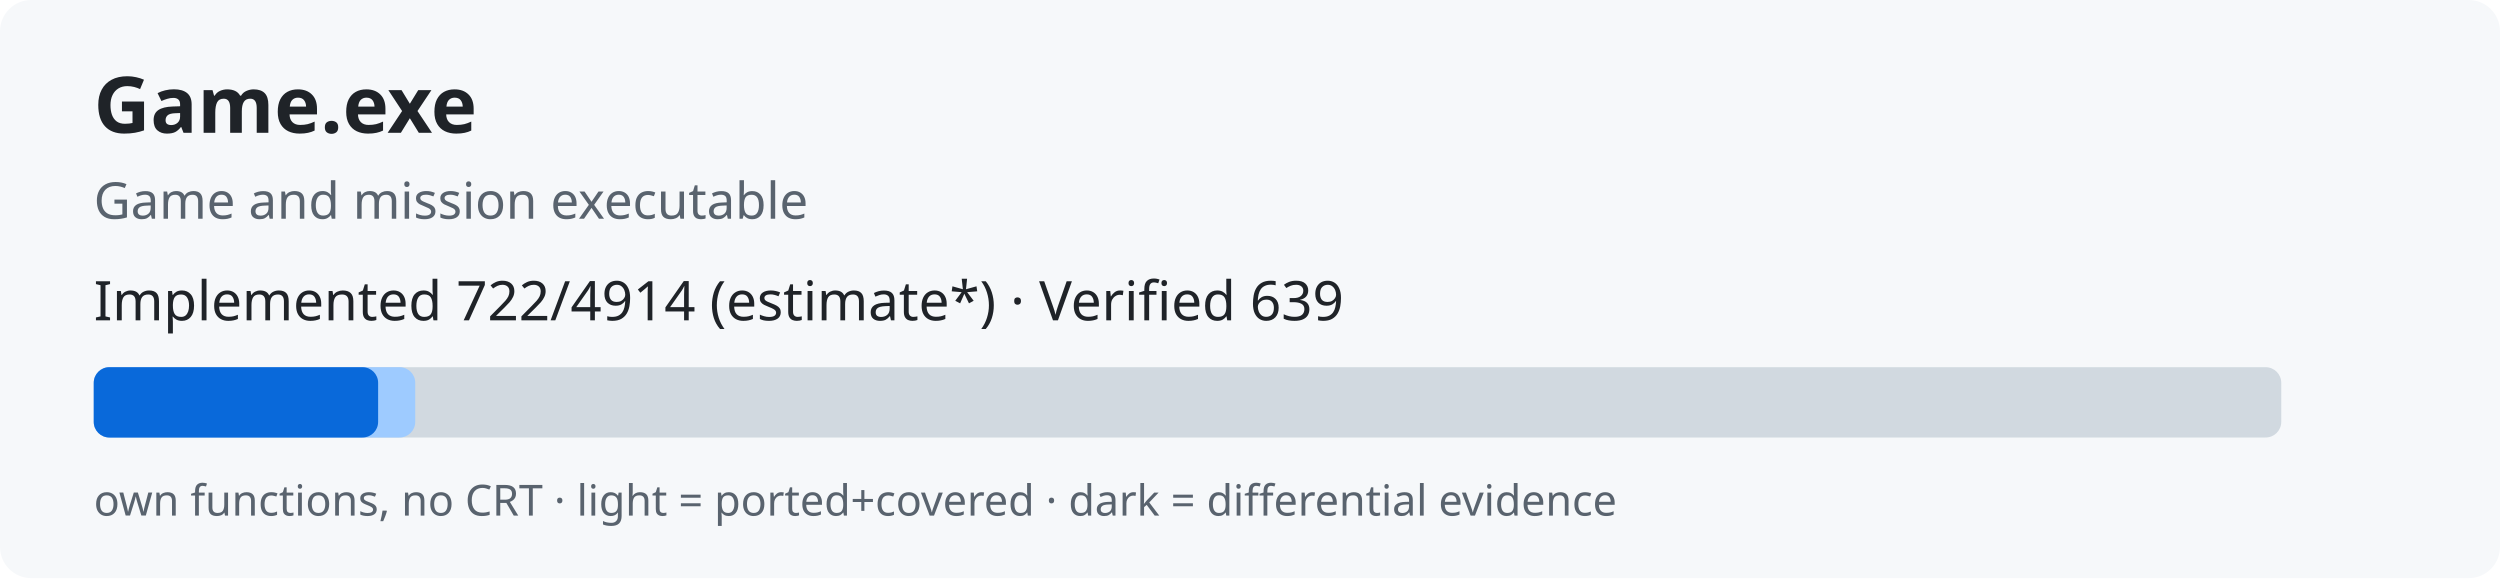
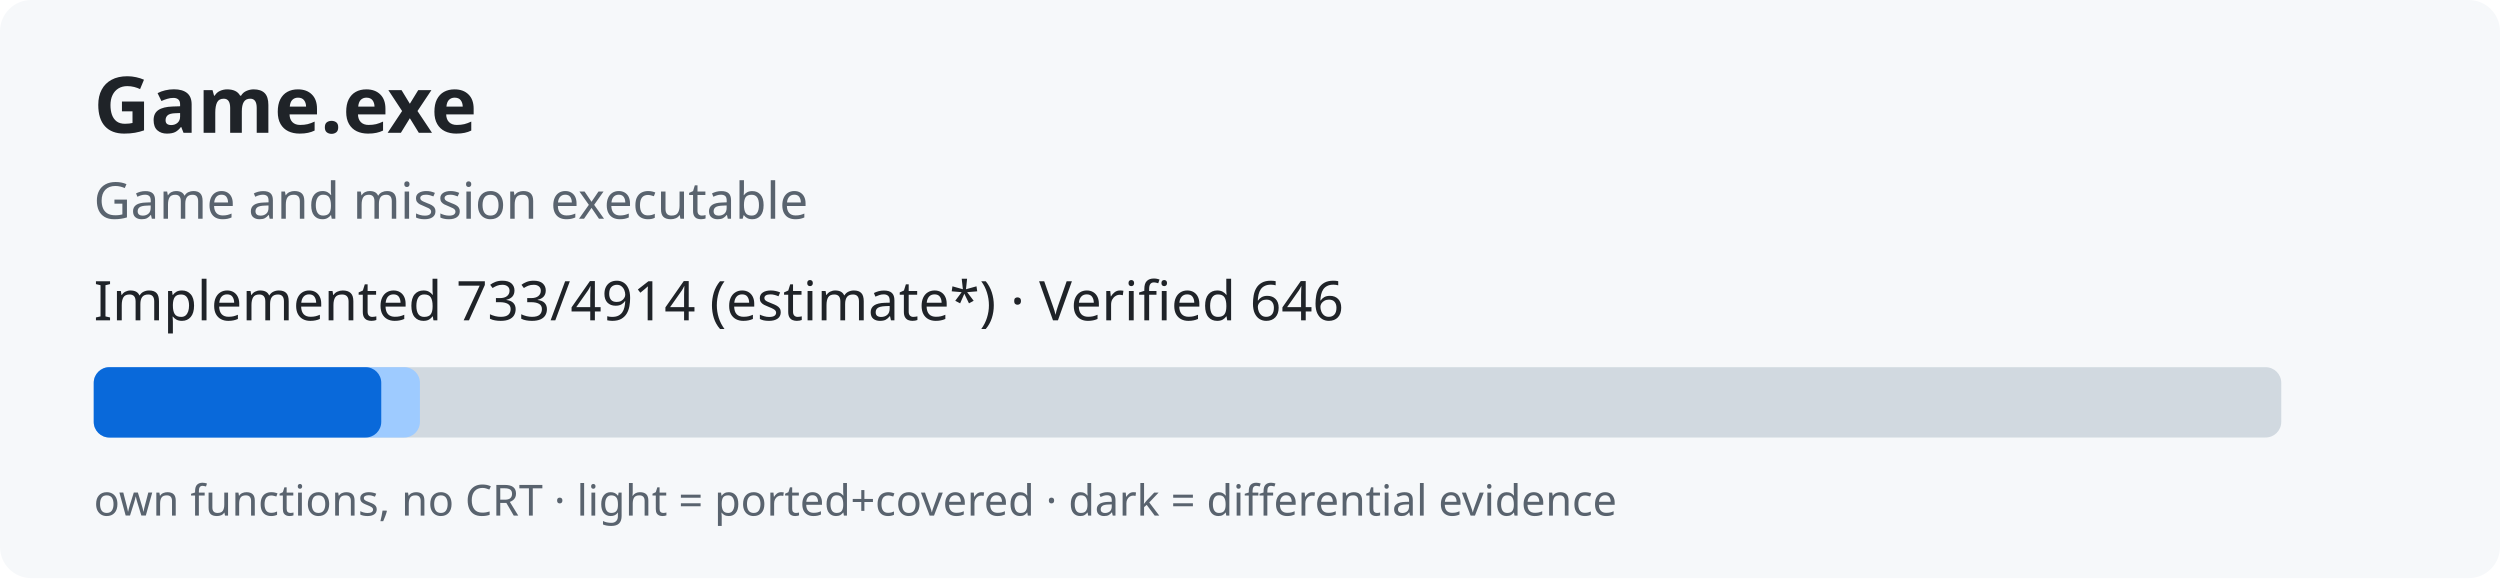
<svg xmlns="http://www.w3.org/2000/svg" width="640" height="148" role="img">
  <rect width="640" height="148" rx="8" fill="#f6f8fa" />
  <text x="24" y="34" font-family="sans-serif" font-size="20" font-weight="bold" fill="#1f2328">Game.exe</text>
  <text x="24" y="56" font-family="sans-serif" font-size="13" fill="#59636e">Game and mission executable</text>
-   <text x="24" y="82" font-family="sans-serif" font-size="14" fill="#1f2328">Implemented 722/4914 (estimate*) · Verified 639</text>
+   <text x="24" y="82" font-family="sans-serif" font-size="14" fill="#1f2328">Implemented 733/4914 (estimate*) · Verified 646</text>
  <rect x="24" y="94" width="560" height="18" rx="4" fill="#d1d9e0" />
-   <rect x="24" y="94" width="82.3" height="18" rx="4" fill="#9ecbff" />
-   <rect x="24" y="94" width="72.8" height="18" rx="4" fill="#0969da" />
+   <rect x="24" y="94" width="83.5" height="18" rx="4" fill="#9ecbff" />
+   <rect x="24" y="94" width="73.6" height="18" rx="4" fill="#0969da" />
  <text x="24" y="132" font-family="sans-serif" font-size="11" fill="#59636e">own functions, no CRT · light = ported+covered · dark = differential evidence</text>
</svg>
